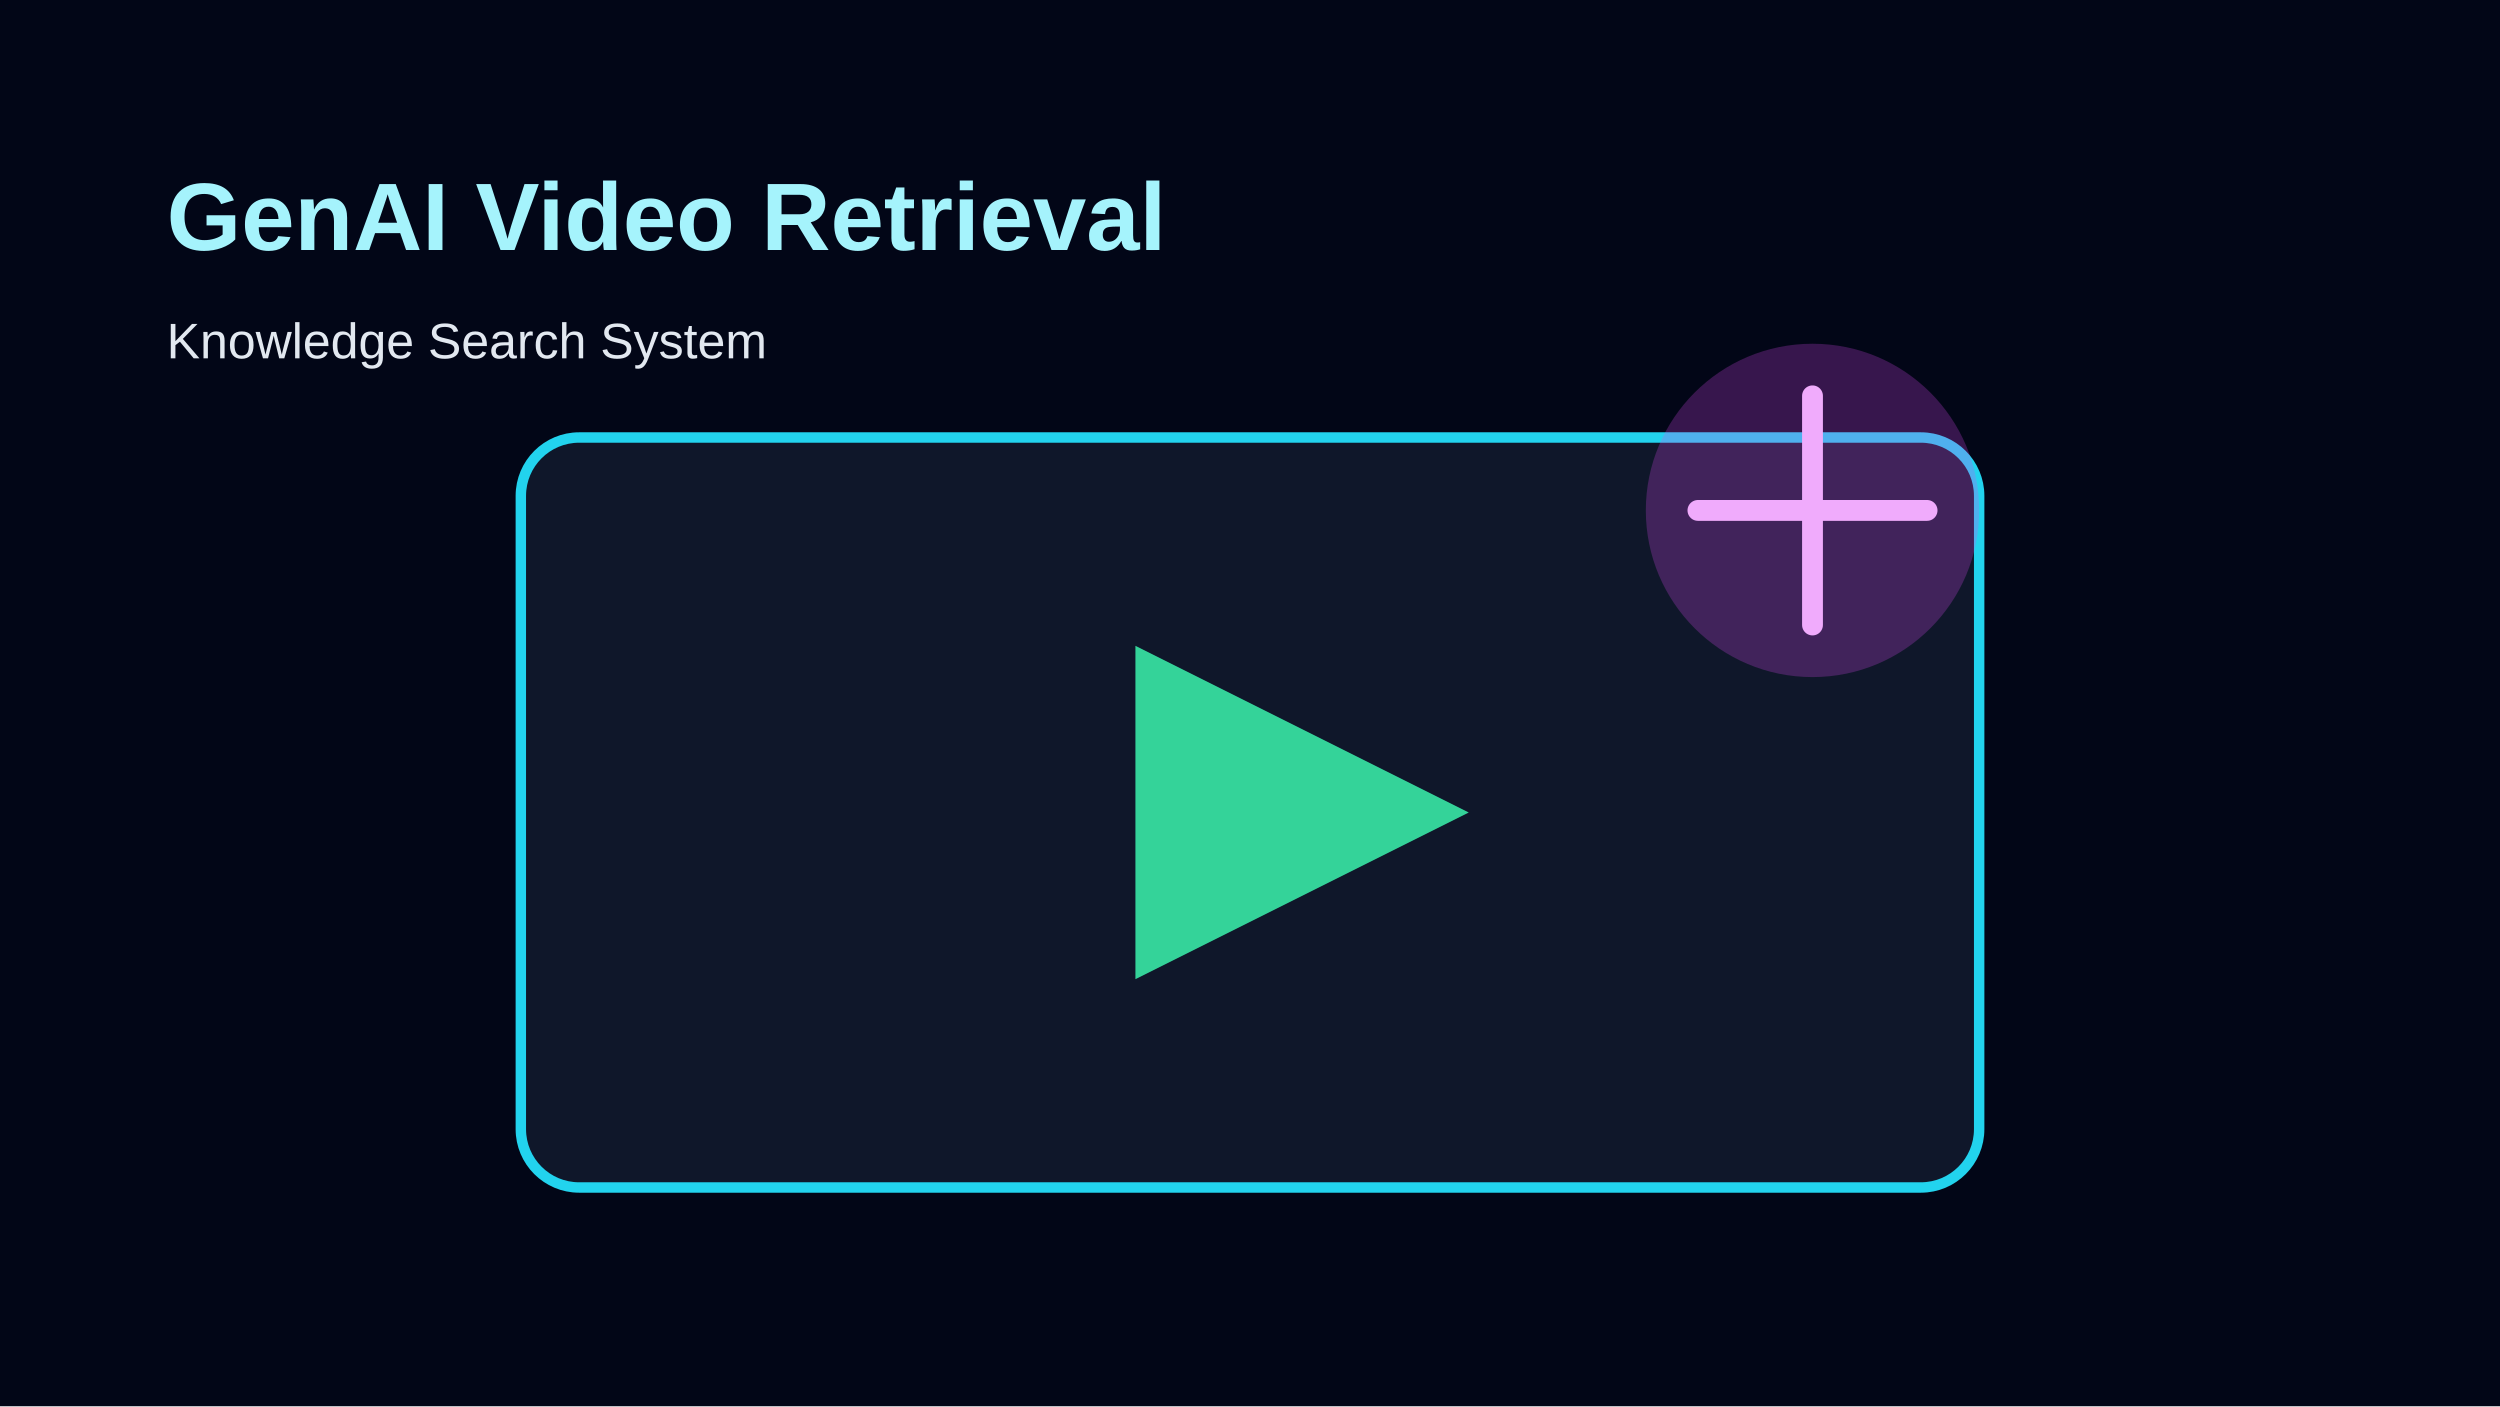
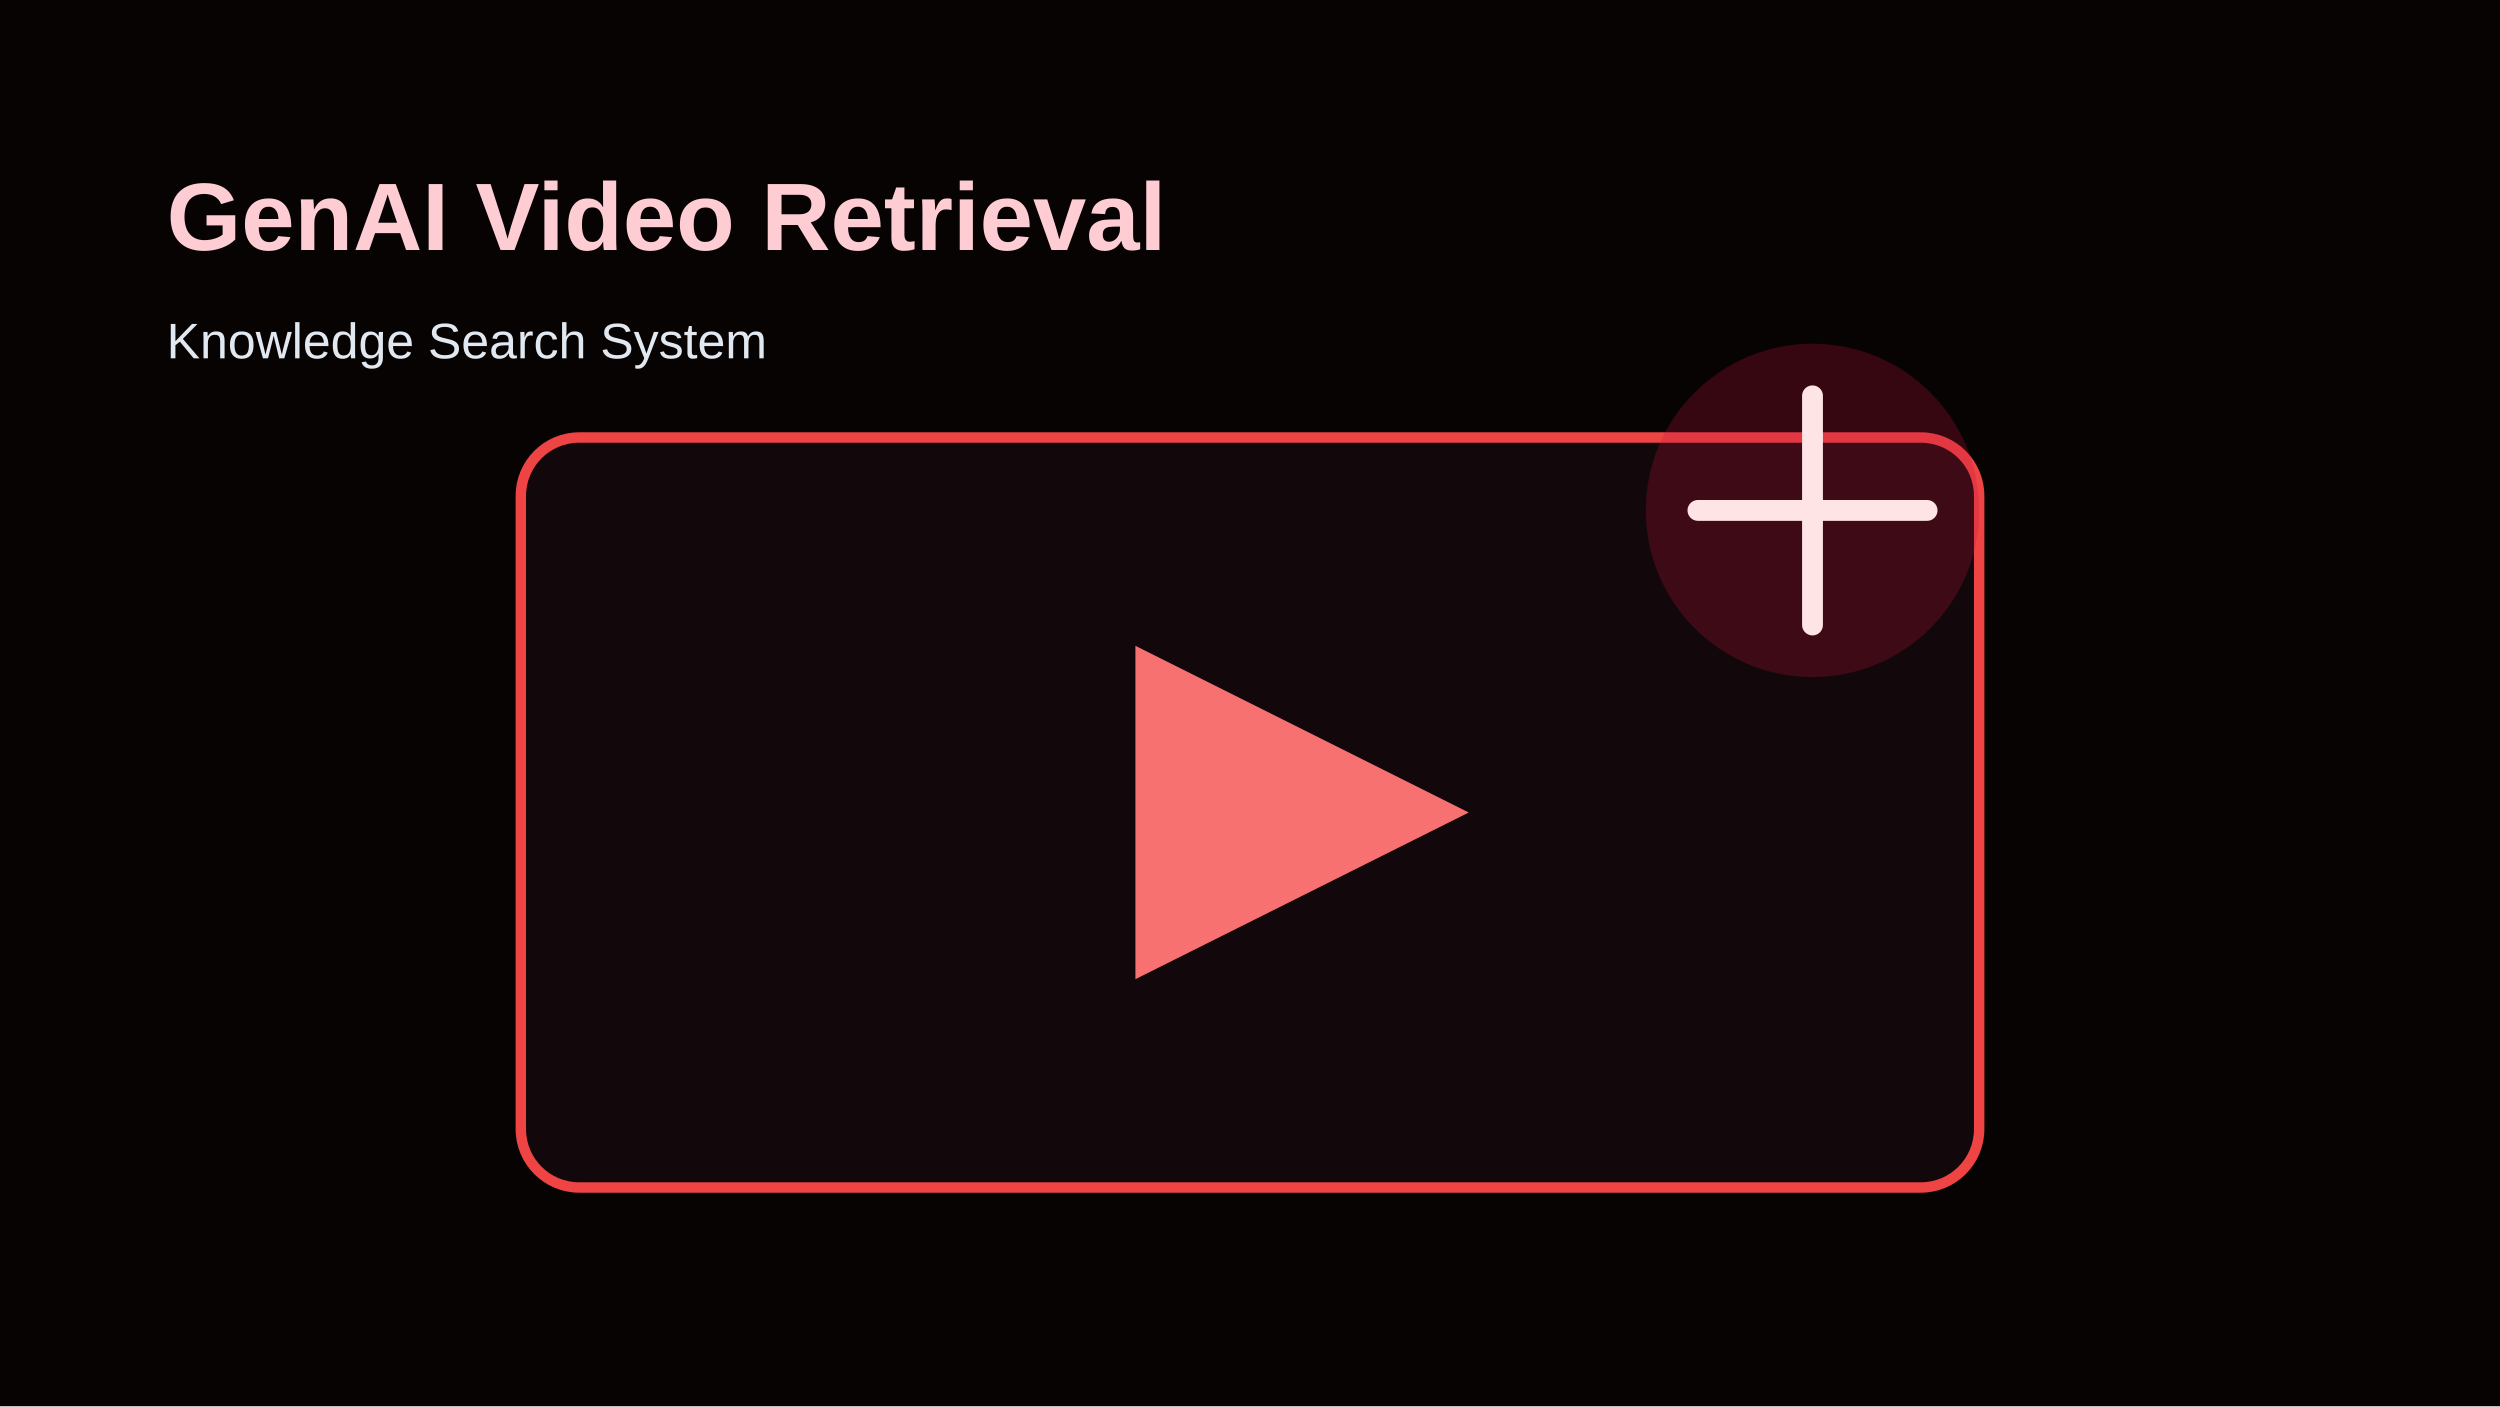
<svg xmlns="http://www.w3.org/2000/svg" viewBox="0 0 1200 675" role="img" aria-label="GenAI Video Retrieval project placeholder">
-   <rect width="1200" height="675" fill="#020617" />
-   <rect x="250" y="210" width="700" height="360" rx="28" fill="#0f172a" stroke="#22d3ee" stroke-width="5" />
-   <path d="m545 310 160 80-160 80z" fill="#34d399" />
-   <circle cx="870" cy="245" r="80" fill="#d946ef" opacity=".25" />
-   <path d="M815 245h110M870 190v110" stroke="#f0abfc" stroke-width="10" stroke-linecap="round" />
-   <text x="80" y="120" fill="#a5f3fc" font-family="Arial" font-size="46" font-weight="700">GenAI Video Retrieval</text>
+   <rect width="1200" height="675" fill="#080303" />
+   <rect x="250" y="210" width="700" height="360" rx="28" fill="#12070a" stroke="#ef4444" stroke-width="5" />
+   <path d="m545 310 160 80-160 80z" fill="#f87171" />
+   <circle cx="870" cy="245" r="80" fill="#be123c" opacity=".25" />
+   <path d="M815 245h110M870 190v110" stroke="#ffe4e6" stroke-width="10" stroke-linecap="round" />
+   <text x="80" y="120" fill="#fecdd3" font-family="Arial" font-size="46" font-weight="700">GenAI Video Retrieval</text>
  <text x="80" y="172" fill="#e2e8f0" font-family="Arial" font-size="24">Knowledge Search System</text>
</svg>
